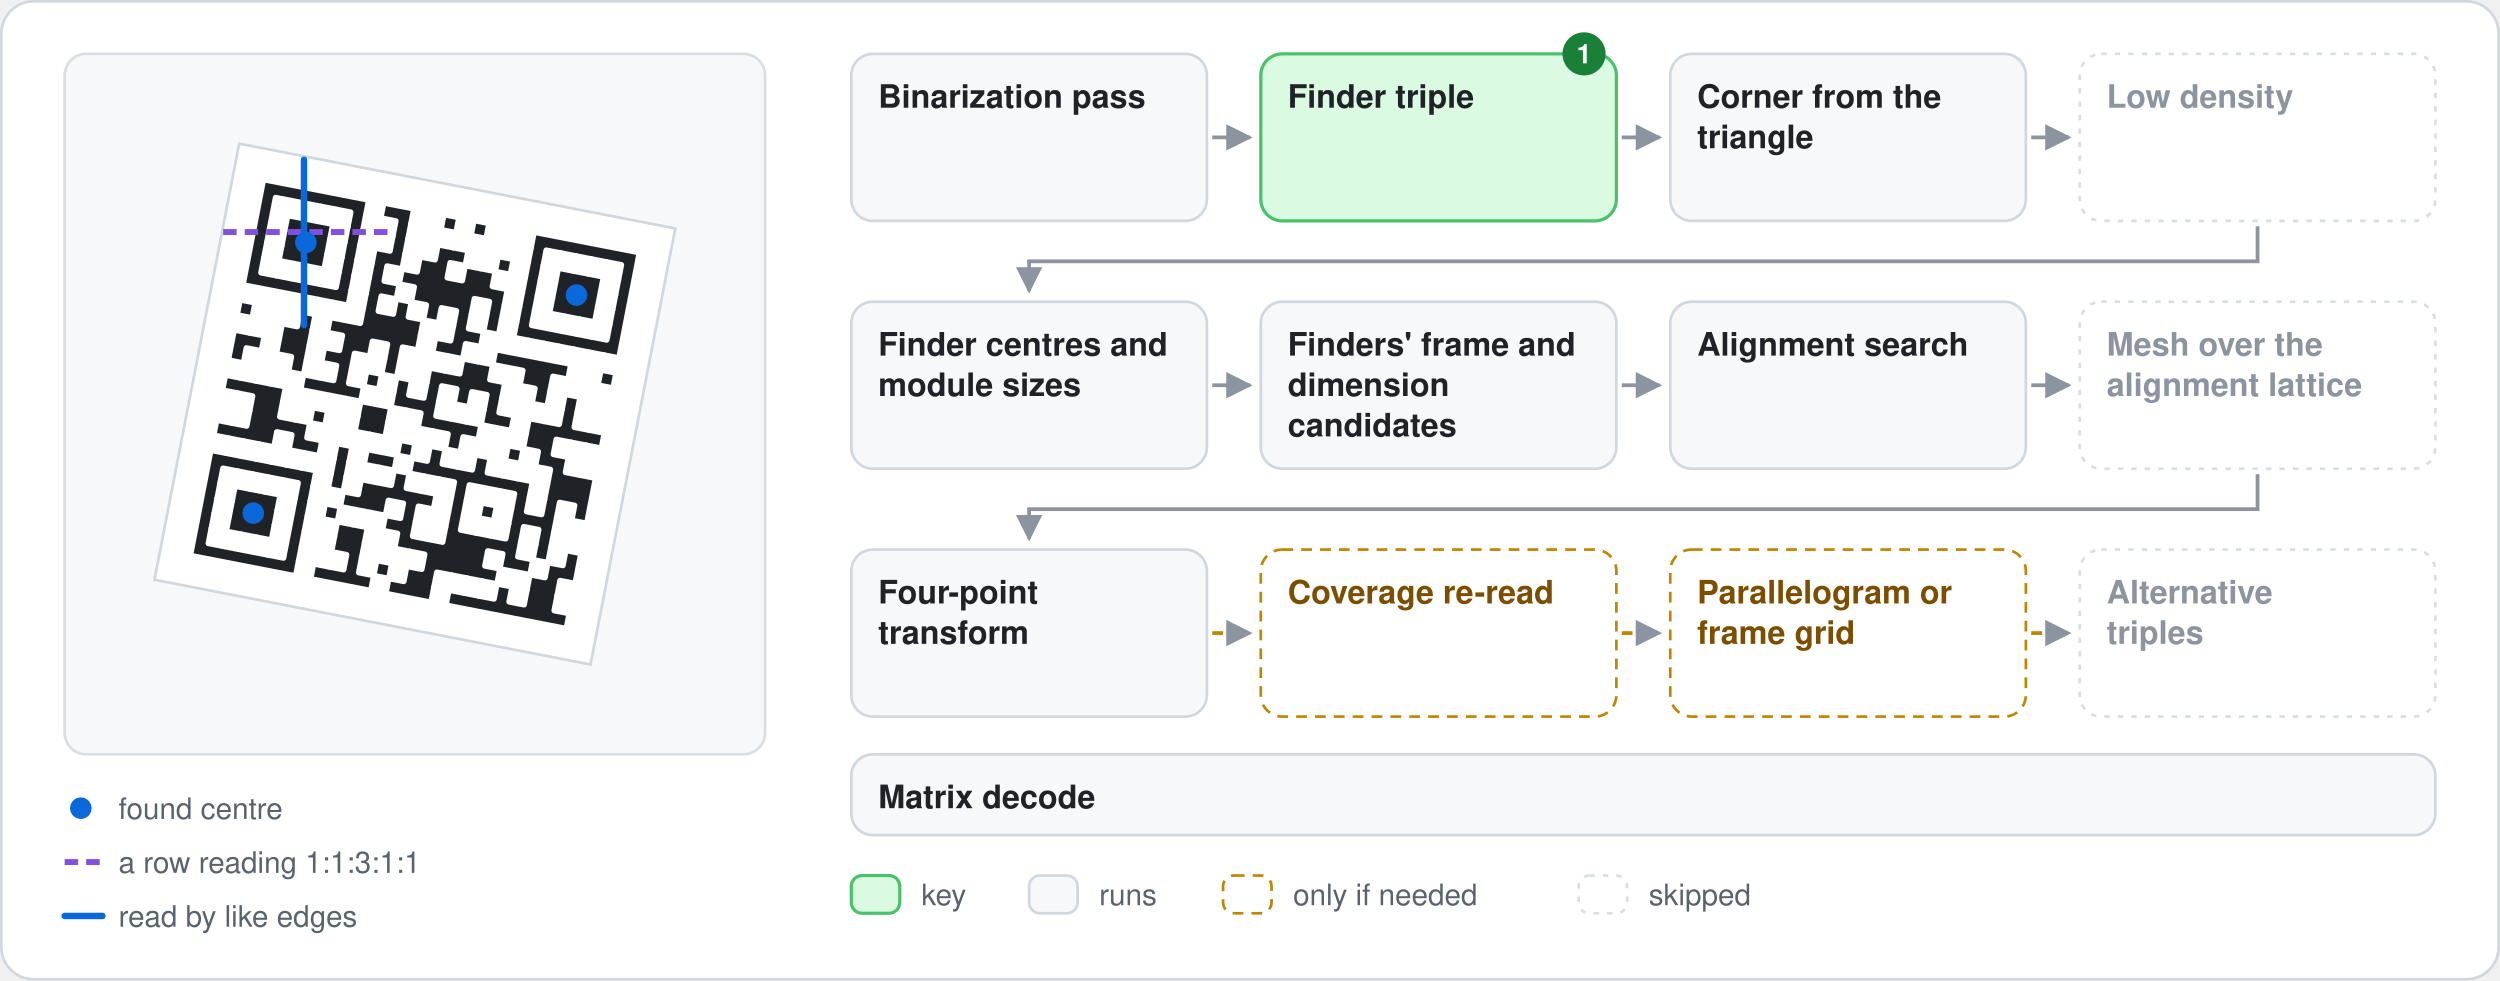
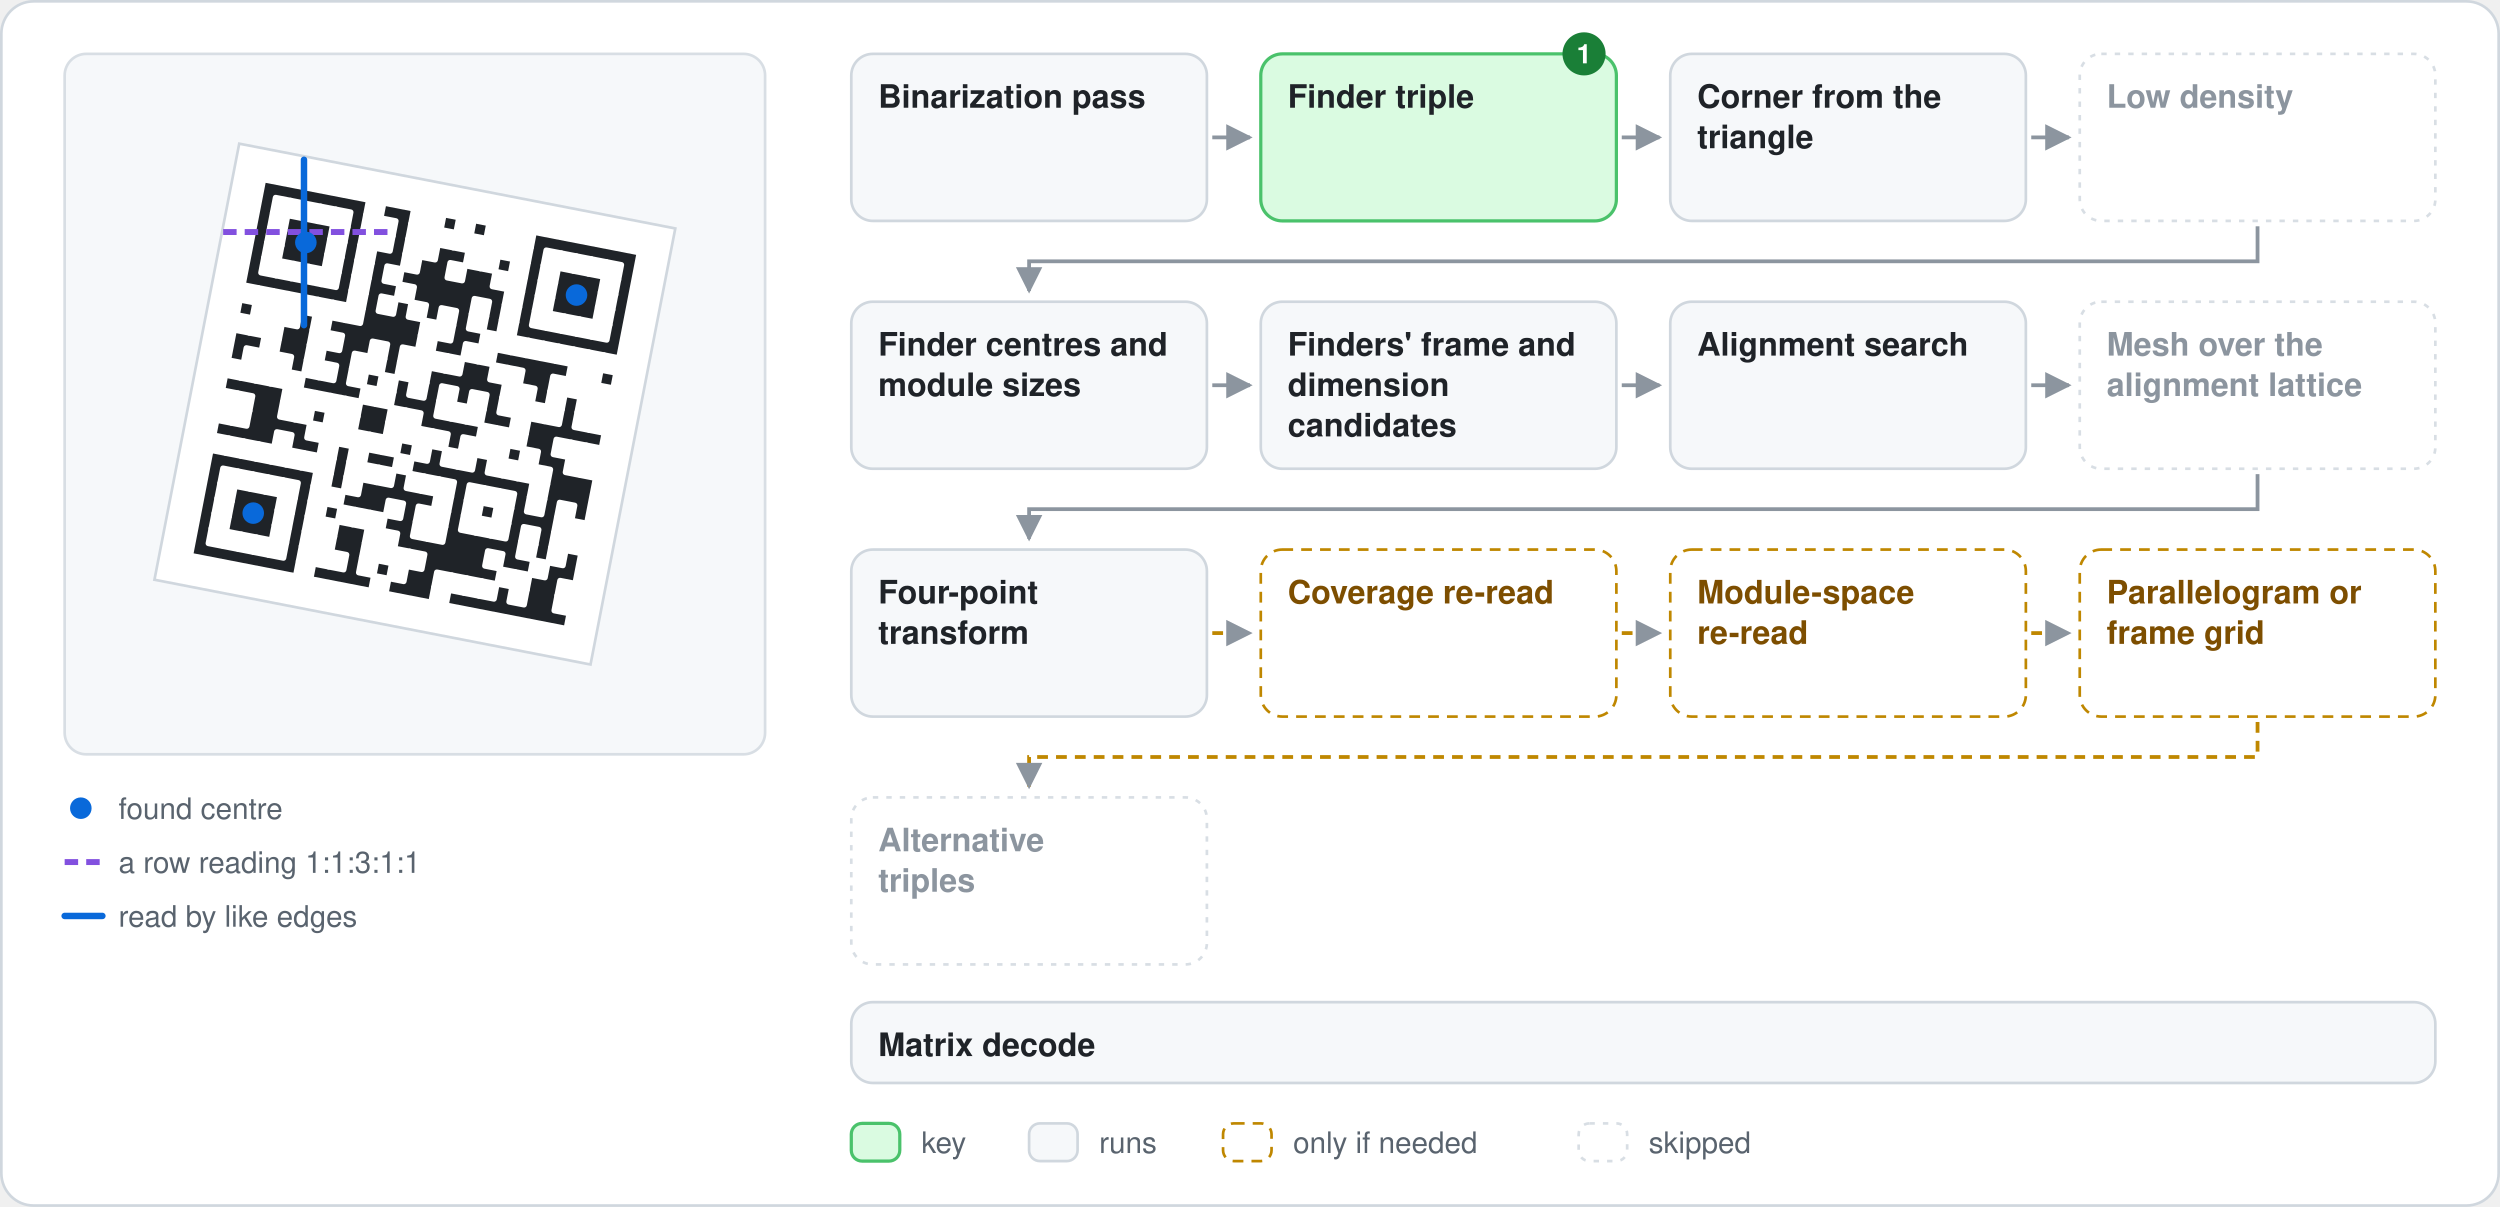
- <svg xmlns="http://www.w3.org/2000/svg" width="928" height="364" viewBox="0 0 928 364">
+ <svg xmlns="http://www.w3.org/2000/svg" width="928" height="448" viewBox="0 0 928 448">
  <style>
.card{fill:#ffffff;stroke:#d0d7de}
.box{fill:#f6f8fa;stroke:#d8dee4}
.h{font:600 12px -apple-system,'Segoe UI',Helvetica,Arial,sans-serif;fill:#1f2328}
.xs{font:11px -apple-system,'Segoe UI',Helvetica,Arial,sans-serif;fill:#59636e}
.lab{font:600 11px -apple-system,'Segoe UI',Helvetica,Arial,sans-serif;fill:#0969da;paint-order:stroke;stroke:#ffffff;stroke-width:3px;stroke-linejoin:round}
.estt{font:600 11px -apple-system,'Segoe UI',Helvetica,Arial,sans-serif;fill:#57606a;paint-order:stroke;stroke:#ffffff;stroke-width:3px;stroke-linejoin:round}
.rowt{font:600 11px -apple-system,'Segoe UI',Helvetica,Arial,sans-serif;fill:#8250df;paint-order:stroke;stroke:#ffffff;stroke-width:3px;stroke-linejoin:round}
.ink{fill:#1f2328}
.paper{fill:#ffffff}
.det{fill:#0969da}
.detl{stroke:#0969da;fill:none;stroke-width:1.6}
.detd{stroke:#0969da;fill:none;stroke-width:1.4;stroke-dasharray:5 3}
.pred{stroke:#bf8700;fill:none;stroke-width:1.6;stroke-dasharray:4 3}
.twopx{fill:#bf8700;fill-opacity:.35}
.predr{stroke:#bf8700;fill:#ffffff;stroke-width:1.6}
.est{stroke:#6e7781;fill:none;stroke-width:1.4;stroke-dasharray:3 3}
.estx{stroke:#57606a;fill:none;stroke-width:2.4}
.row{stroke:#8250df;fill:none;stroke-width:2.2;stroke-dasharray:5 3}
.tick{stroke:#0969da;fill:none;stroke-width:3;stroke-linecap:round}
.err{stroke:#cf222e;fill:none;stroke-width:1.8}
.pt{fill:#0969da;fill-opacity:.7}
.hist{fill:#d0d7de;stroke:#8c959f;stroke-width:1}
.thr{stroke:#bf8700;stroke-width:1.6;stroke-dasharray:3 2}
.sep{stroke:#d8dee4;stroke-width:1}
.fmt{fill:#0969da;fill-opacity:.55}
.lat{stroke:#0969da;stroke-opacity:.85;stroke-width:1.4;fill:none}
.blk{stroke:#8250df;stroke-opacity:.35;stroke-width:.8;fill:none}
.arrow{stroke:#8c959f;stroke-width:1.6;fill:none}
.num{font:600 10px -apple-system,'Segoe UI',Helvetica,Arial,sans-serif;fill:#ffffff}
.bk{fill:#dafbe1;stroke:#4ac26b;stroke-width:1.2}.bkt{font:600 12px -apple-system,'Segoe UI',Helvetica,Arial,sans-serif;fill:#1f2328}
.bu{fill:#f6f8fa;stroke:#d0d7de}.but{font:600 12px -apple-system,'Segoe UI',Helvetica,Arial,sans-serif;fill:#1f2328}
.bc{fill:#ffffff;stroke:#bf8700;stroke-dasharray:4 3}.bct{font:600 12px -apple-system,'Segoe UI',Helvetica,Arial,sans-serif;fill:#7d4e00}
.bs{fill:#ffffff;stroke:#d8dee4;stroke-dasharray:2 3}.bst{font:600 12px -apple-system,'Segoe UI',Helvetica,Arial,sans-serif;fill:#8c959f}
.flow{stroke:#8c959f;stroke-width:1.4;fill:none}
.flowd{stroke:#bf8700;stroke-width:1.4;fill:none;stroke-dasharray:4 3}
</style>
  <defs>
    <marker id="ah" viewBox="0 0 10 10" refX="9" refY="5" markerWidth="7" markerHeight="7" orient="auto-start-reverse">
      <path d="M0 0L10 5L0 10z" fill="#8c959f" />
    </marker>
  </defs>
-   <rect class="card" x="0.5" y="0.5" width="927" height="363" rx="12" />
+   <rect class="card" x="0.5" y="0.5" width="927" height="447" rx="12" />
  <rect class="box" x="24" y="20" width="260" height="260" rx="8" />
  <path fill="#ffffff" stroke="#d0d7de" d="M88.8 53.33L250.67 84.8L219.2 246.67L57.33 215.2Z" />
  <g transform="matrix(5.5817 1.08497 -1.08497 5.5817 97.79096 66.66667)">
    <rect fill="#1f2328" x="0.18" y="0.18" width="24.64" height="24.64" />
    <g fill="#ffffff">
      <rect x="6.82" y="-0.18" width="1.36" height="1.36" rx="0.18" />
      <rect x="9.82" y="-0.18" width="1.36" height="1.36" rx="0.18" />
      <rect x="10.82" y="-0.18" width="1.36" height="1.36" rx="0.18" />
      <rect x="12.82" y="-0.18" width="1.36" height="1.36" rx="0.18" />
      <rect x="14.82" y="-0.18" width="1.36" height="1.36" rx="0.18" />
      <rect x="15.82" y="-0.18" width="1.36" height="1.36" rx="0.18" />
      <rect x="16.82" y="-0.18" width="1.36" height="1.36" rx="0.18" />
      <rect x="0.82" y="0.82" width="1.36" height="1.36" rx="0.18" />
      <rect x="1.82" y="0.82" width="1.36" height="1.36" rx="0.18" />
      <rect x="2.82" y="0.82" width="1.36" height="1.36" rx="0.18" />
      <rect x="3.82" y="0.82" width="1.36" height="1.36" rx="0.18" />
      <rect x="4.82" y="0.82" width="1.36" height="1.36" rx="0.18" />
      <rect x="6.82" y="0.82" width="1.36" height="1.36" rx="0.18" />
      <rect x="7.82" y="0.82" width="1.36" height="1.36" rx="0.18" />
      <rect x="9.82" y="0.82" width="1.36" height="1.36" rx="0.18" />
      <rect x="10.82" y="0.82" width="1.36" height="1.36" rx="0.18" />
      <rect x="11.82" y="0.82" width="1.36" height="1.36" rx="0.18" />
      <rect x="12.82" y="0.82" width="1.36" height="1.36" rx="0.18" />
      <rect x="13.82" y="0.82" width="1.36" height="1.36" rx="0.18" />
      <rect x="14.82" y="0.82" width="1.36" height="1.36" rx="0.18" />
      <rect x="15.82" y="0.82" width="1.36" height="1.36" rx="0.18" />
      <rect x="16.82" y="0.82" width="1.36" height="1.36" rx="0.18" />
      <rect x="18.82" y="0.82" width="1.36" height="1.36" rx="0.18" />
      <rect x="19.82" y="0.82" width="1.36" height="1.36" rx="0.18" />
      <rect x="20.82" y="0.82" width="1.36" height="1.36" rx="0.18" />
      <rect x="21.82" y="0.82" width="1.36" height="1.36" rx="0.18" />
      <rect x="22.82" y="0.82" width="1.36" height="1.36" rx="0.18" />
      <rect x="0.82" y="1.82" width="1.36" height="1.36" rx="0.18" />
      <rect x="4.82" y="1.82" width="1.36" height="1.36" rx="0.18" />
      <rect x="6.82" y="1.82" width="1.36" height="1.36" rx="0.18" />
      <rect x="7.82" y="1.82" width="1.36" height="1.36" rx="0.18" />
      <rect x="9.82" y="1.82" width="1.36" height="1.36" rx="0.18" />
      <rect x="10.82" y="1.82" width="1.36" height="1.36" rx="0.18" />
      <rect x="13.82" y="1.82" width="1.36" height="1.36" rx="0.18" />
      <rect x="14.82" y="1.82" width="1.36" height="1.36" rx="0.18" />
      <rect x="16.82" y="1.82" width="1.36" height="1.36" rx="0.18" />
      <rect x="18.82" y="1.82" width="1.36" height="1.36" rx="0.18" />
      <rect x="22.82" y="1.82" width="1.36" height="1.36" rx="0.18" />
      <rect x="0.82" y="2.82" width="1.36" height="1.36" rx="0.18" />
      <rect x="4.82" y="2.82" width="1.36" height="1.36" rx="0.18" />
      <rect x="6.82" y="2.82" width="1.36" height="1.36" rx="0.18" />
      <rect x="9.82" y="2.82" width="1.36" height="1.36" rx="0.18" />
      <rect x="12.82" y="2.82" width="1.36" height="1.36" rx="0.18" />
      <rect x="15.82" y="2.82" width="1.36" height="1.36" rx="0.18" />
      <rect x="16.82" y="2.82" width="1.36" height="1.36" rx="0.18" />
      <rect x="18.82" y="2.82" width="1.36" height="1.36" rx="0.18" />
      <rect x="22.82" y="2.82" width="1.36" height="1.36" rx="0.18" />
      <rect x="0.82" y="3.82" width="1.36" height="1.36" rx="0.18" />
      <rect x="4.82" y="3.82" width="1.36" height="1.36" rx="0.18" />
      <rect x="6.82" y="3.82" width="1.36" height="1.36" rx="0.18" />
      <rect x="8.82" y="3.82" width="1.36" height="1.36" rx="0.18" />
      <rect x="16.82" y="3.82" width="1.36" height="1.36" rx="0.18" />
      <rect x="18.82" y="3.82" width="1.36" height="1.36" rx="0.18" />
      <rect x="22.82" y="3.82" width="1.36" height="1.36" rx="0.18" />
      <rect x="0.82" y="4.82" width="1.36" height="1.36" rx="0.18" />
      <rect x="1.82" y="4.82" width="1.36" height="1.36" rx="0.18" />
      <rect x="2.82" y="4.82" width="1.36" height="1.36" rx="0.18" />
      <rect x="3.82" y="4.82" width="1.36" height="1.36" rx="0.18" />
      <rect x="4.82" y="4.82" width="1.36" height="1.36" rx="0.18" />
      <rect x="6.82" y="4.82" width="1.36" height="1.36" rx="0.18" />
      <rect x="9.82" y="4.82" width="1.36" height="1.36" rx="0.18" />
      <rect x="14.82" y="4.82" width="1.36" height="1.36" rx="0.18" />
      <rect x="16.82" y="4.82" width="1.36" height="1.36" rx="0.18" />
      <rect x="18.82" y="4.82" width="1.36" height="1.36" rx="0.18" />
      <rect x="19.82" y="4.82" width="1.36" height="1.36" rx="0.18" />
      <rect x="20.82" y="4.82" width="1.36" height="1.36" rx="0.18" />
      <rect x="21.82" y="4.82" width="1.36" height="1.36" rx="0.18" />
      <rect x="22.82" y="4.82" width="1.36" height="1.36" rx="0.18" />
      <rect x="6.82" y="5.82" width="1.36" height="1.36" rx="0.18" />
      <rect x="8.82" y="5.82" width="1.36" height="1.36" rx="0.18" />
      <rect x="10.82" y="5.82" width="1.36" height="1.36" rx="0.18" />
      <rect x="12.82" y="5.82" width="1.36" height="1.36" rx="0.18" />
      <rect x="14.82" y="5.82" width="1.36" height="1.36" rx="0.18" />
      <rect x="16.82" y="5.82" width="1.36" height="1.36" rx="0.18" />
      <rect x="-0.18" y="6.82" width="1.36" height="1.36" rx="0.18" />
      <rect x="0.82" y="6.82" width="1.36" height="1.36" rx="0.18" />
      <rect x="1.82" y="6.82" width="1.36" height="1.36" rx="0.18" />
      <rect x="2.82" y="6.82" width="1.36" height="1.36" rx="0.18" />
      <rect x="3.82" y="6.82" width="1.36" height="1.36" rx="0.18" />
      <rect x="4.82" y="6.82" width="1.36" height="1.36" rx="0.18" />
      <rect x="5.82" y="6.82" width="1.36" height="1.36" rx="0.18" />
      <rect x="6.82" y="6.82" width="1.36" height="1.36" rx="0.18" />
      <rect x="11.82" y="6.82" width="1.36" height="1.36" rx="0.18" />
      <rect x="12.82" y="6.82" width="1.36" height="1.36" rx="0.18" />
      <rect x="15.82" y="6.82" width="1.36" height="1.36" rx="0.18" />
      <rect x="16.82" y="6.82" width="1.36" height="1.36" rx="0.18" />
      <rect x="17.82" y="6.82" width="1.36" height="1.36" rx="0.18" />
      <rect x="18.82" y="6.82" width="1.36" height="1.36" rx="0.18" />
      <rect x="19.82" y="6.82" width="1.36" height="1.36" rx="0.18" />
      <rect x="20.82" y="6.82" width="1.36" height="1.36" rx="0.18" />
      <rect x="21.82" y="6.82" width="1.36" height="1.36" rx="0.18" />
      <rect x="22.82" y="6.82" width="1.36" height="1.36" rx="0.18" />
      <rect x="23.82" y="6.82" width="1.36" height="1.36" rx="0.18" />
      <rect x="0.82" y="7.82" width="1.36" height="1.36" rx="0.18" />
      <rect x="1.82" y="7.82" width="1.36" height="1.36" rx="0.18" />
      <rect x="2.82" y="7.82" width="1.36" height="1.36" rx="0.18" />
      <rect x="4.82" y="7.82" width="1.36" height="1.36" rx="0.18" />
      <rect x="11.82" y="7.82" width="1.36" height="1.36" rx="0.18" />
      <rect x="14.82" y="7.82" width="1.36" height="1.36" rx="0.18" />
      <rect x="15.82" y="7.82" width="1.36" height="1.36" rx="0.18" />
      <rect x="21.82" y="7.82" width="1.36" height="1.36" rx="0.18" />
      <rect x="22.82" y="7.82" width="1.36" height="1.36" rx="0.18" />
      <rect x="-0.18" y="8.82" width="1.36" height="1.36" rx="0.18" />
      <rect x="0.82" y="8.82" width="1.36" height="1.36" rx="0.18" />
      <rect x="1.82" y="8.82" width="1.36" height="1.36" rx="0.18" />
      <rect x="4.82" y="8.82" width="1.36" height="1.36" rx="0.18" />
      <rect x="5.82" y="8.82" width="1.36" height="1.36" rx="0.18" />
      <rect x="8.82" y="8.82" width="1.36" height="1.36" rx="0.18" />
      <rect x="10.82" y="8.82" width="1.36" height="1.36" rx="0.18" />
      <rect x="11.82" y="8.82" width="1.36" height="1.36" rx="0.18" />
      <rect x="12.82" y="8.82" width="1.36" height="1.36" rx="0.18" />
      <rect x="13.82" y="8.82" width="1.36" height="1.36" rx="0.18" />
      <rect x="16.82" y="8.82" width="1.36" height="1.36" rx="0.18" />
      <rect x="17.82" y="8.82" width="1.36" height="1.36" rx="0.18" />
      <rect x="20.82" y="8.82" width="1.36" height="1.36" rx="0.18" />
      <rect x="21.82" y="8.82" width="1.36" height="1.36" rx="0.18" />
      <rect x="22.82" y="8.82" width="1.36" height="1.36" rx="0.18" />
      <rect x="23.82" y="8.82" width="1.36" height="1.36" rx="0.18" />
      <rect x="1.82" y="9.82" width="1.36" height="1.36" rx="0.18" />
      <rect x="4.82" y="9.82" width="1.36" height="1.36" rx="0.18" />
      <rect x="7.82" y="9.82" width="1.36" height="1.36" rx="0.18" />
      <rect x="8.82" y="9.82" width="1.36" height="1.36" rx="0.18" />
      <rect x="10.82" y="9.82" width="1.36" height="1.36" rx="0.18" />
      <rect x="11.82" y="9.82" width="1.36" height="1.36" rx="0.18" />
      <rect x="17.82" y="9.82" width="1.36" height="1.36" rx="0.18" />
      <rect x="18.82" y="9.82" width="1.36" height="1.36" rx="0.18" />
      <rect x="20.82" y="9.82" width="1.36" height="1.36" rx="0.18" />
      <rect x="22.82" y="9.82" width="1.36" height="1.36" rx="0.18" />
      <rect x="23.82" y="9.82" width="1.36" height="1.36" rx="0.18" />
      <rect x="0.82" y="10.82" width="1.36" height="1.36" rx="0.18" />
      <rect x="1.82" y="10.82" width="1.36" height="1.36" rx="0.18" />
      <rect x="2.82" y="10.82" width="1.36" height="1.36" rx="0.18" />
      <rect x="4.82" y="10.82" width="1.36" height="1.36" rx="0.18" />
      <rect x="5.82" y="10.82" width="1.36" height="1.36" rx="0.18" />
      <rect x="7.82" y="10.82" width="1.36" height="1.36" rx="0.18" />
      <rect x="9.82" y="10.82" width="1.36" height="1.36" rx="0.18" />
      <rect x="11.82" y="10.82" width="1.36" height="1.36" rx="0.18" />
      <rect x="13.82" y="10.82" width="1.36" height="1.36" rx="0.18" />
      <rect x="15.82" y="10.82" width="1.36" height="1.36" rx="0.18" />
      <rect x="17.82" y="10.82" width="1.36" height="1.36" rx="0.18" />
      <rect x="18.82" y="10.82" width="1.36" height="1.36" rx="0.18" />
      <rect x="19.82" y="10.82" width="1.36" height="1.36" rx="0.18" />
      <rect x="20.82" y="10.82" width="1.36" height="1.36" rx="0.18" />
      <rect x="22.82" y="10.82" width="1.36" height="1.36" rx="0.18" />
      <rect x="23.82" y="10.82" width="1.36" height="1.36" rx="0.18" />
      <rect x="-0.18" y="11.82" width="1.36" height="1.36" rx="0.18" />
      <rect x="0.82" y="11.82" width="1.36" height="1.36" rx="0.18" />
      <rect x="1.82" y="11.82" width="1.36" height="1.36" rx="0.18" />
      <rect x="2.82" y="11.82" width="1.36" height="1.36" rx="0.18" />
      <rect x="3.82" y="11.82" width="1.36" height="1.36" rx="0.18" />
      <rect x="8.82" y="11.82" width="1.36" height="1.36" rx="0.18" />
      <rect x="9.82" y="11.82" width="1.36" height="1.36" rx="0.18" />
      <rect x="13.82" y="11.82" width="1.36" height="1.36" rx="0.18" />
      <rect x="14.82" y="11.82" width="1.36" height="1.36" rx="0.18" />
      <rect x="15.82" y="11.82" width="1.36" height="1.36" rx="0.18" />
      <rect x="18.82" y="11.82" width="1.36" height="1.36" rx="0.18" />
      <rect x="3.82" y="12.82" width="1.36" height="1.36" rx="0.18" />
      <rect x="4.82" y="12.82" width="1.36" height="1.36" rx="0.18" />
      <rect x="5.82" y="12.82" width="1.36" height="1.36" rx="0.18" />
      <rect x="6.82" y="12.82" width="1.36" height="1.36" rx="0.18" />
      <rect x="7.82" y="12.82" width="1.36" height="1.36" rx="0.18" />
      <rect x="10.82" y="12.82" width="1.36" height="1.36" rx="0.18" />
      <rect x="11.82" y="12.82" width="1.36" height="1.36" rx="0.18" />
      <rect x="16.82" y="12.82" width="1.36" height="1.36" rx="0.18" />
      <rect x="17.82" y="12.82" width="1.36" height="1.36" rx="0.18" />
      <rect x="18.82" y="12.82" width="1.36" height="1.36" rx="0.18" />
      <rect x="21.82" y="12.82" width="1.36" height="1.36" rx="0.18" />
      <rect x="22.82" y="12.82" width="1.36" height="1.36" rx="0.18" />
      <rect x="23.82" y="12.82" width="1.36" height="1.36" rx="0.18" />
      <rect x="-0.18" y="13.82" width="1.36" height="1.36" rx="0.18" />
      <rect x="0.82" y="13.82" width="1.36" height="1.36" rx="0.18" />
      <rect x="3.82" y="13.82" width="1.36" height="1.36" rx="0.18" />
      <rect x="4.82" y="13.82" width="1.36" height="1.36" rx="0.18" />
      <rect x="6.82" y="13.82" width="1.36" height="1.36" rx="0.18" />
      <rect x="7.82" y="13.82" width="1.36" height="1.36" rx="0.18" />
      <rect x="10.82" y="13.82" width="1.36" height="1.36" rx="0.18" />
      <rect x="11.82" y="13.82" width="1.36" height="1.36" rx="0.18" />
      <rect x="12.82" y="13.82" width="1.36" height="1.36" rx="0.18" />
      <rect x="13.82" y="13.82" width="1.36" height="1.36" rx="0.18" />
      <rect x="15.82" y="13.82" width="1.36" height="1.36" rx="0.18" />
      <rect x="16.82" y="13.82" width="1.36" height="1.36" rx="0.18" />
      <rect x="17.82" y="13.82" width="1.36" height="1.36" rx="0.18" />
      <rect x="19.82" y="13.82" width="1.36" height="1.36" rx="0.18" />
      <rect x="22.82" y="13.82" width="1.36" height="1.36" rx="0.18" />
      <rect x="23.82" y="13.82" width="1.36" height="1.36" rx="0.18" />
      <rect x="-0.18" y="14.82" width="1.36" height="1.36" rx="0.18" />
      <rect x="0.82" y="14.82" width="1.36" height="1.36" rx="0.18" />
      <rect x="5.82" y="14.82" width="1.36" height="1.36" rx="0.18" />
      <rect x="6.82" y="14.82" width="1.36" height="1.36" rx="0.18" />
      <rect x="7.82" y="14.82" width="1.36" height="1.36" rx="0.18" />
      <rect x="8.82" y="14.82" width="1.36" height="1.36" rx="0.18" />
      <rect x="9.82" y="14.82" width="1.36" height="1.36" rx="0.18" />
      <rect x="10.82" y="14.82" width="1.36" height="1.36" rx="0.18" />
      <rect x="12.82" y="14.82" width="1.36" height="1.36" rx="0.18" />
      <rect x="14.82" y="14.82" width="1.36" height="1.36" rx="0.18" />
      <rect x="15.82" y="14.82" width="1.36" height="1.36" rx="0.18" />
      <rect x="17.82" y="14.82" width="1.36" height="1.36" rx="0.18" />
      <rect x="18.82" y="14.82" width="1.36" height="1.36" rx="0.18" />
      <rect x="19.82" y="14.82" width="1.36" height="1.36" rx="0.18" />
      <rect x="20.82" y="14.82" width="1.36" height="1.36" rx="0.18" />
      <rect x="3.82" y="15.82" width="1.36" height="1.36" rx="0.18" />
      <rect x="6.82" y="15.82" width="1.36" height="1.36" rx="0.18" />
      <rect x="8.82" y="15.82" width="1.36" height="1.36" rx="0.18" />
      <rect x="11.82" y="15.82" width="1.36" height="1.36" rx="0.18" />
      <rect x="20.82" y="15.82" width="1.36" height="1.36" rx="0.18" />
      <rect x="-0.18" y="16.82" width="1.36" height="1.36" rx="0.18" />
      <rect x="0.82" y="16.82" width="1.36" height="1.36" rx="0.18" />
      <rect x="1.82" y="16.82" width="1.36" height="1.36" rx="0.18" />
      <rect x="2.82" y="16.82" width="1.36" height="1.36" rx="0.18" />
      <rect x="3.82" y="16.82" width="1.36" height="1.36" rx="0.18" />
      <rect x="4.82" y="16.82" width="1.36" height="1.36" rx="0.18" />
      <rect x="5.82" y="16.82" width="1.36" height="1.36" rx="0.18" />
      <rect x="6.82" y="16.82" width="1.36" height="1.36" rx="0.18" />
      <rect x="8.82" y="16.82" width="1.36" height="1.36" rx="0.18" />
      <rect x="9.82" y="16.82" width="1.36" height="1.36" rx="0.18" />
      <rect x="10.82" y="16.82" width="1.36" height="1.36" rx="0.18" />
      <rect x="12.82" y="16.82" width="1.36" height="1.36" rx="0.18" />
      <rect x="13.82" y="16.82" width="1.36" height="1.36" rx="0.18" />
      <rect x="14.82" y="16.82" width="1.36" height="1.36" rx="0.18" />
      <rect x="16.82" y="16.82" width="1.36" height="1.36" rx="0.18" />
      <rect x="17.82" y="16.82" width="1.36" height="1.36" rx="0.18" />
      <rect x="18.82" y="16.82" width="1.36" height="1.36" rx="0.18" />
      <rect x="20.82" y="16.82" width="1.36" height="1.36" rx="0.18" />
      <rect x="22.82" y="16.82" width="1.36" height="1.36" rx="0.18" />
      <rect x="6.82" y="17.82" width="1.36" height="1.36" rx="0.18" />
      <rect x="8.82" y="17.82" width="1.36" height="1.36" rx="0.18" />
      <rect x="14.82" y="17.82" width="1.36" height="1.36" rx="0.18" />
      <rect x="16.82" y="17.82" width="1.36" height="1.36" rx="0.18" />
      <rect x="18.82" y="17.82" width="1.36" height="1.36" rx="0.18" />
      <rect x="22.82" y="17.82" width="1.36" height="1.36" rx="0.18" />
      <rect x="23.82" y="17.82" width="1.36" height="1.36" rx="0.18" />
      <rect x="0.82" y="18.82" width="1.36" height="1.36" rx="0.18" />
      <rect x="1.82" y="18.82" width="1.36" height="1.36" rx="0.18" />
      <rect x="2.82" y="18.82" width="1.36" height="1.36" rx="0.18" />
      <rect x="3.82" y="18.82" width="1.36" height="1.36" rx="0.18" />
      <rect x="4.82" y="18.82" width="1.36" height="1.36" rx="0.18" />
      <rect x="6.82" y="18.82" width="1.36" height="1.36" rx="0.18" />
      <rect x="7.82" y="18.82" width="1.36" height="1.36" rx="0.18" />
      <rect x="11.82" y="18.82" width="1.36" height="1.36" rx="0.18" />
      <rect x="13.82" y="18.82" width="1.36" height="1.36" rx="0.18" />
      <rect x="14.82" y="18.82" width="1.36" height="1.36" rx="0.18" />
      <rect x="16.82" y="18.82" width="1.36" height="1.36" rx="0.18" />
      <rect x="17.82" y="18.82" width="1.36" height="1.36" rx="0.18" />
      <rect x="18.82" y="18.82" width="1.36" height="1.36" rx="0.18" />
      <rect x="20.82" y="18.82" width="1.36" height="1.36" rx="0.18" />
      <rect x="22.82" y="18.82" width="1.36" height="1.36" rx="0.18" />
      <rect x="23.82" y="18.82" width="1.36" height="1.36" rx="0.18" />
      <rect x="0.82" y="19.82" width="1.36" height="1.36" rx="0.18" />
      <rect x="4.82" y="19.82" width="1.36" height="1.36" rx="0.18" />
      <rect x="6.82" y="19.82" width="1.36" height="1.36" rx="0.18" />
      <rect x="8.82" y="19.82" width="1.36" height="1.36" rx="0.18" />
      <rect x="9.82" y="19.82" width="1.36" height="1.36" rx="0.18" />
      <rect x="10.82" y="19.82" width="1.36" height="1.36" rx="0.18" />
      <rect x="13.82" y="19.82" width="1.36" height="1.36" rx="0.18" />
      <rect x="14.82" y="19.82" width="1.36" height="1.36" rx="0.18" />
      <rect x="20.82" y="19.82" width="1.36" height="1.36" rx="0.18" />
      <rect x="22.82" y="19.82" width="1.36" height="1.36" rx="0.18" />
      <rect x="0.82" y="20.82" width="1.36" height="1.36" rx="0.18" />
      <rect x="4.82" y="20.82" width="1.36" height="1.36" rx="0.18" />
      <rect x="6.82" y="20.82" width="1.36" height="1.36" rx="0.18" />
      <rect x="7.82" y="20.82" width="1.36" height="1.36" rx="0.18" />
      <rect x="10.82" y="20.82" width="1.36" height="1.36" rx="0.18" />
      <rect x="11.82" y="20.82" width="1.36" height="1.36" rx="0.18" />
      <rect x="18.82" y="20.82" width="1.36" height="1.36" rx="0.18" />
      <rect x="21.82" y="20.82" width="1.36" height="1.36" rx="0.18" />
      <rect x="0.82" y="21.82" width="1.36" height="1.36" rx="0.18" />
      <rect x="4.82" y="21.82" width="1.36" height="1.36" rx="0.18" />
      <rect x="6.82" y="21.82" width="1.36" height="1.36" rx="0.18" />
      <rect x="7.82" y="21.82" width="1.36" height="1.36" rx="0.18" />
      <rect x="10.82" y="21.82" width="1.36" height="1.36" rx="0.18" />
      <rect x="11.82" y="21.82" width="1.36" height="1.36" rx="0.18" />
      <rect x="12.82" y="21.82" width="1.36" height="1.36" rx="0.18" />
      <rect x="13.82" y="21.82" width="1.36" height="1.36" rx="0.18" />
      <rect x="19.82" y="21.82" width="1.36" height="1.36" rx="0.18" />
      <rect x="20.82" y="21.82" width="1.36" height="1.36" rx="0.18" />
      <rect x="23.82" y="21.82" width="1.36" height="1.36" rx="0.18" />
      <rect x="0.82" y="22.82" width="1.36" height="1.36" rx="0.18" />
      <rect x="1.82" y="22.82" width="1.36" height="1.36" rx="0.18" />
      <rect x="2.82" y="22.82" width="1.36" height="1.36" rx="0.18" />
      <rect x="3.82" y="22.82" width="1.36" height="1.36" rx="0.18" />
      <rect x="4.82" y="22.82" width="1.36" height="1.36" rx="0.18" />
      <rect x="6.82" y="22.82" width="1.36" height="1.36" rx="0.18" />
      <rect x="7.82" y="22.82" width="1.36" height="1.36" rx="0.18" />
      <rect x="8.82" y="22.82" width="1.36" height="1.36" rx="0.18" />
      <rect x="10.82" y="22.82" width="1.36" height="1.36" rx="0.18" />
      <rect x="12.82" y="22.82" width="1.36" height="1.36" rx="0.18" />
      <rect x="15.82" y="22.82" width="1.36" height="1.36" rx="0.18" />
      <rect x="16.82" y="22.82" width="1.36" height="1.36" rx="0.18" />
      <rect x="17.82" y="22.82" width="1.36" height="1.36" rx="0.18" />
      <rect x="18.82" y="22.82" width="1.36" height="1.36" rx="0.18" />
      <rect x="20.82" y="22.82" width="1.36" height="1.36" rx="0.18" />
      <rect x="23.82" y="22.82" width="1.36" height="1.36" rx="0.18" />
      <rect x="6.82" y="23.82" width="1.36" height="1.36" rx="0.18" />
      <rect x="11.82" y="23.82" width="1.36" height="1.36" rx="0.18" />
      <rect x="15.82" y="23.82" width="1.36" height="1.36" rx="0.18" />
    </g>
  </g>
  <line class="row" x1="82.83" y1="86.13" x2="144.23" y2="86.13" />
  <line stroke="#0969da" stroke-width="2.4" stroke-linecap="round" x1="112.84" y1="59.3" x2="112.84" y2="120.7" />
  <circle class="det" cx="113.53" cy="90" r="4" />
  <circle class="det" cx="214" cy="109.53" r="4" />
  <circle class="det" cx="94" cy="190.47" r="4" />
  <circle class="det" cx="30" cy="300" r="4" />
  <text class="xs" x="44" y="304" text-anchor="start">found centre</text>
  <line class="row" x1="24" y1="320" x2="38" y2="320" />
  <text class="xs" x="44" y="324" text-anchor="start">a row reading 1:1:3:1:1</text>
  <line stroke="#0969da" stroke-width="2.4" stroke-linecap="round" x1="24" y1="340" x2="38" y2="340" />
  <text class="xs" x="44" y="344" text-anchor="start">read by like edges</text>
  <rect class="bu" x="316" y="20" width="132" height="62" rx="8" />
  <text class="but" x="326" y="40" text-anchor="start">Binarization pass</text>
  <rect class="bk" x="468" y="20" width="132" height="62" rx="8" />
  <text class="bkt" x="478" y="40" text-anchor="start">Finder triple</text>
  <circle cx="588" cy="20" r="8" fill="#1a7f37" />
  <text class="num" x="588" y="23.5" text-anchor="middle">1</text>
  <rect class="bu" x="620" y="20" width="132" height="62" rx="8" />
  <text class="but" x="630" y="40" text-anchor="start">Corner from the</text>
  <text class="but" x="630" y="55" text-anchor="start">triangle</text>
  <rect class="bs" x="772" y="20" width="132" height="62" rx="8" />
  <text class="bst" x="782" y="40" text-anchor="start">Low density</text>
  <rect class="bu" x="316" y="112" width="132" height="62" rx="8" />
  <text class="but" x="326" y="132" text-anchor="start">Finder centres and</text>
  <text class="but" x="326" y="147" text-anchor="start">module sizes</text>
  <rect class="bu" x="468" y="112" width="132" height="62" rx="8" />
  <text class="but" x="478" y="132" text-anchor="start">Finders' frame and</text>
  <text class="but" x="478" y="147" text-anchor="start">dimension</text>
  <text class="but" x="478" y="162" text-anchor="start">candidates</text>
  <rect class="bu" x="620" y="112" width="132" height="62" rx="8" />
  <text class="but" x="630" y="132" text-anchor="start">Alignment search</text>
  <rect class="bs" x="772" y="112" width="132" height="62" rx="8" />
  <text class="bst" x="782" y="132" text-anchor="start">Mesh over the</text>
  <text class="bst" x="782" y="147" text-anchor="start">alignment lattice</text>
  <rect class="bu" x="316" y="204" width="132" height="62" rx="8" />
  <text class="but" x="326" y="224" text-anchor="start">Four-point</text>
  <text class="but" x="326" y="239" text-anchor="start">transform</text>
  <rect class="bc" x="468" y="204" width="132" height="62" rx="8" />
  <text class="bct" x="478" y="224" text-anchor="start">Coverage re-read</text>
  <rect class="bc" x="620" y="204" width="132" height="62" rx="8" />
-   <text class="bct" x="630" y="224" text-anchor="start">Parallelogram or</text>
-   <text class="bct" x="630" y="239" text-anchor="start">frame grid</text>
-   <rect class="bs" x="772" y="204" width="132" height="62" rx="8" />
-   <text class="bst" x="782" y="224" text-anchor="start">Alternative</text>
-   <text class="bst" x="782" y="239" text-anchor="start">triples</text>
+   <text class="bct" x="630" y="224" text-anchor="start">Module-space</text>
+   <text class="bct" x="630" y="239" text-anchor="start">re-read</text>
+   <rect class="bc" x="772" y="204" width="132" height="62" rx="8" />
+   <text class="bct" x="782" y="224" text-anchor="start">Parallelogram or</text>
+   <text class="bct" x="782" y="239" text-anchor="start">frame grid</text>
+   <rect class="bs" x="316" y="296" width="132" height="62" rx="8" />
+   <text class="bst" x="326" y="316" text-anchor="start">Alternative</text>
+   <text class="bst" x="326" y="331" text-anchor="start">triples</text>
  <path class="flow" marker-end="url(#ah)" d="M450 51H464" />
  <path class="flow" marker-end="url(#ah)" d="M602 51H616" />
  <path class="flow" marker-end="url(#ah)" d="M754 51H768" />
  <path class="flow" marker-end="url(#ah)" d="M838 84V97H382V108" />
  <path class="flow" marker-end="url(#ah)" d="M450 143H464" />
  <path class="flow" marker-end="url(#ah)" d="M602 143H616" />
  <path class="flow" marker-end="url(#ah)" d="M754 143H768" />
  <path class="flow" marker-end="url(#ah)" d="M838 176V189H382V200" />
  <path class="flowd" marker-end="url(#ah)" d="M450 235H464" />
  <path class="flowd" marker-end="url(#ah)" d="M602 235H616" />
  <path class="flowd" marker-end="url(#ah)" d="M754 235H768" />
-   <rect class="bu" x="316" y="280" width="588" height="30" rx="8" />
-   <text class="but" x="326" y="300" text-anchor="start">Matrix decode</text>
-   <rect class="bk" x="316" y="325" width="18" height="14" rx="4" />
-   <text class="xs" x="342" y="336" text-anchor="start">key</text>
-   <rect class="bu" x="382" y="325" width="18" height="14" rx="4" />
-   <text class="xs" x="408" y="336" text-anchor="start">runs</text>
-   <rect class="bc" x="454" y="325" width="18" height="14" rx="4" />
-   <text class="xs" x="480" y="336" text-anchor="start">only if needed</text>
-   <rect class="bs" x="586" y="325" width="18" height="14" rx="4" />
-   <text class="xs" x="612" y="336" text-anchor="start">skipped</text>
+   <path class="flowd" marker-end="url(#ah)" d="M838 268V281H382V292" />
+   <rect class="bu" x="316" y="372" width="588" height="30" rx="8" />
+   <text class="but" x="326" y="392" text-anchor="start">Matrix decode</text>
+   <rect class="bk" x="316" y="417" width="18" height="14" rx="4" />
+   <text class="xs" x="342" y="428" text-anchor="start">key</text>
+   <rect class="bu" x="382" y="417" width="18" height="14" rx="4" />
+   <text class="xs" x="408" y="428" text-anchor="start">runs</text>
+   <rect class="bc" x="454" y="417" width="18" height="14" rx="4" />
+   <text class="xs" x="480" y="428" text-anchor="start">only if needed</text>
+   <rect class="bs" x="586" y="417" width="18" height="14" rx="4" />
+   <text class="xs" x="612" y="428" text-anchor="start">skipped</text>
</svg>
